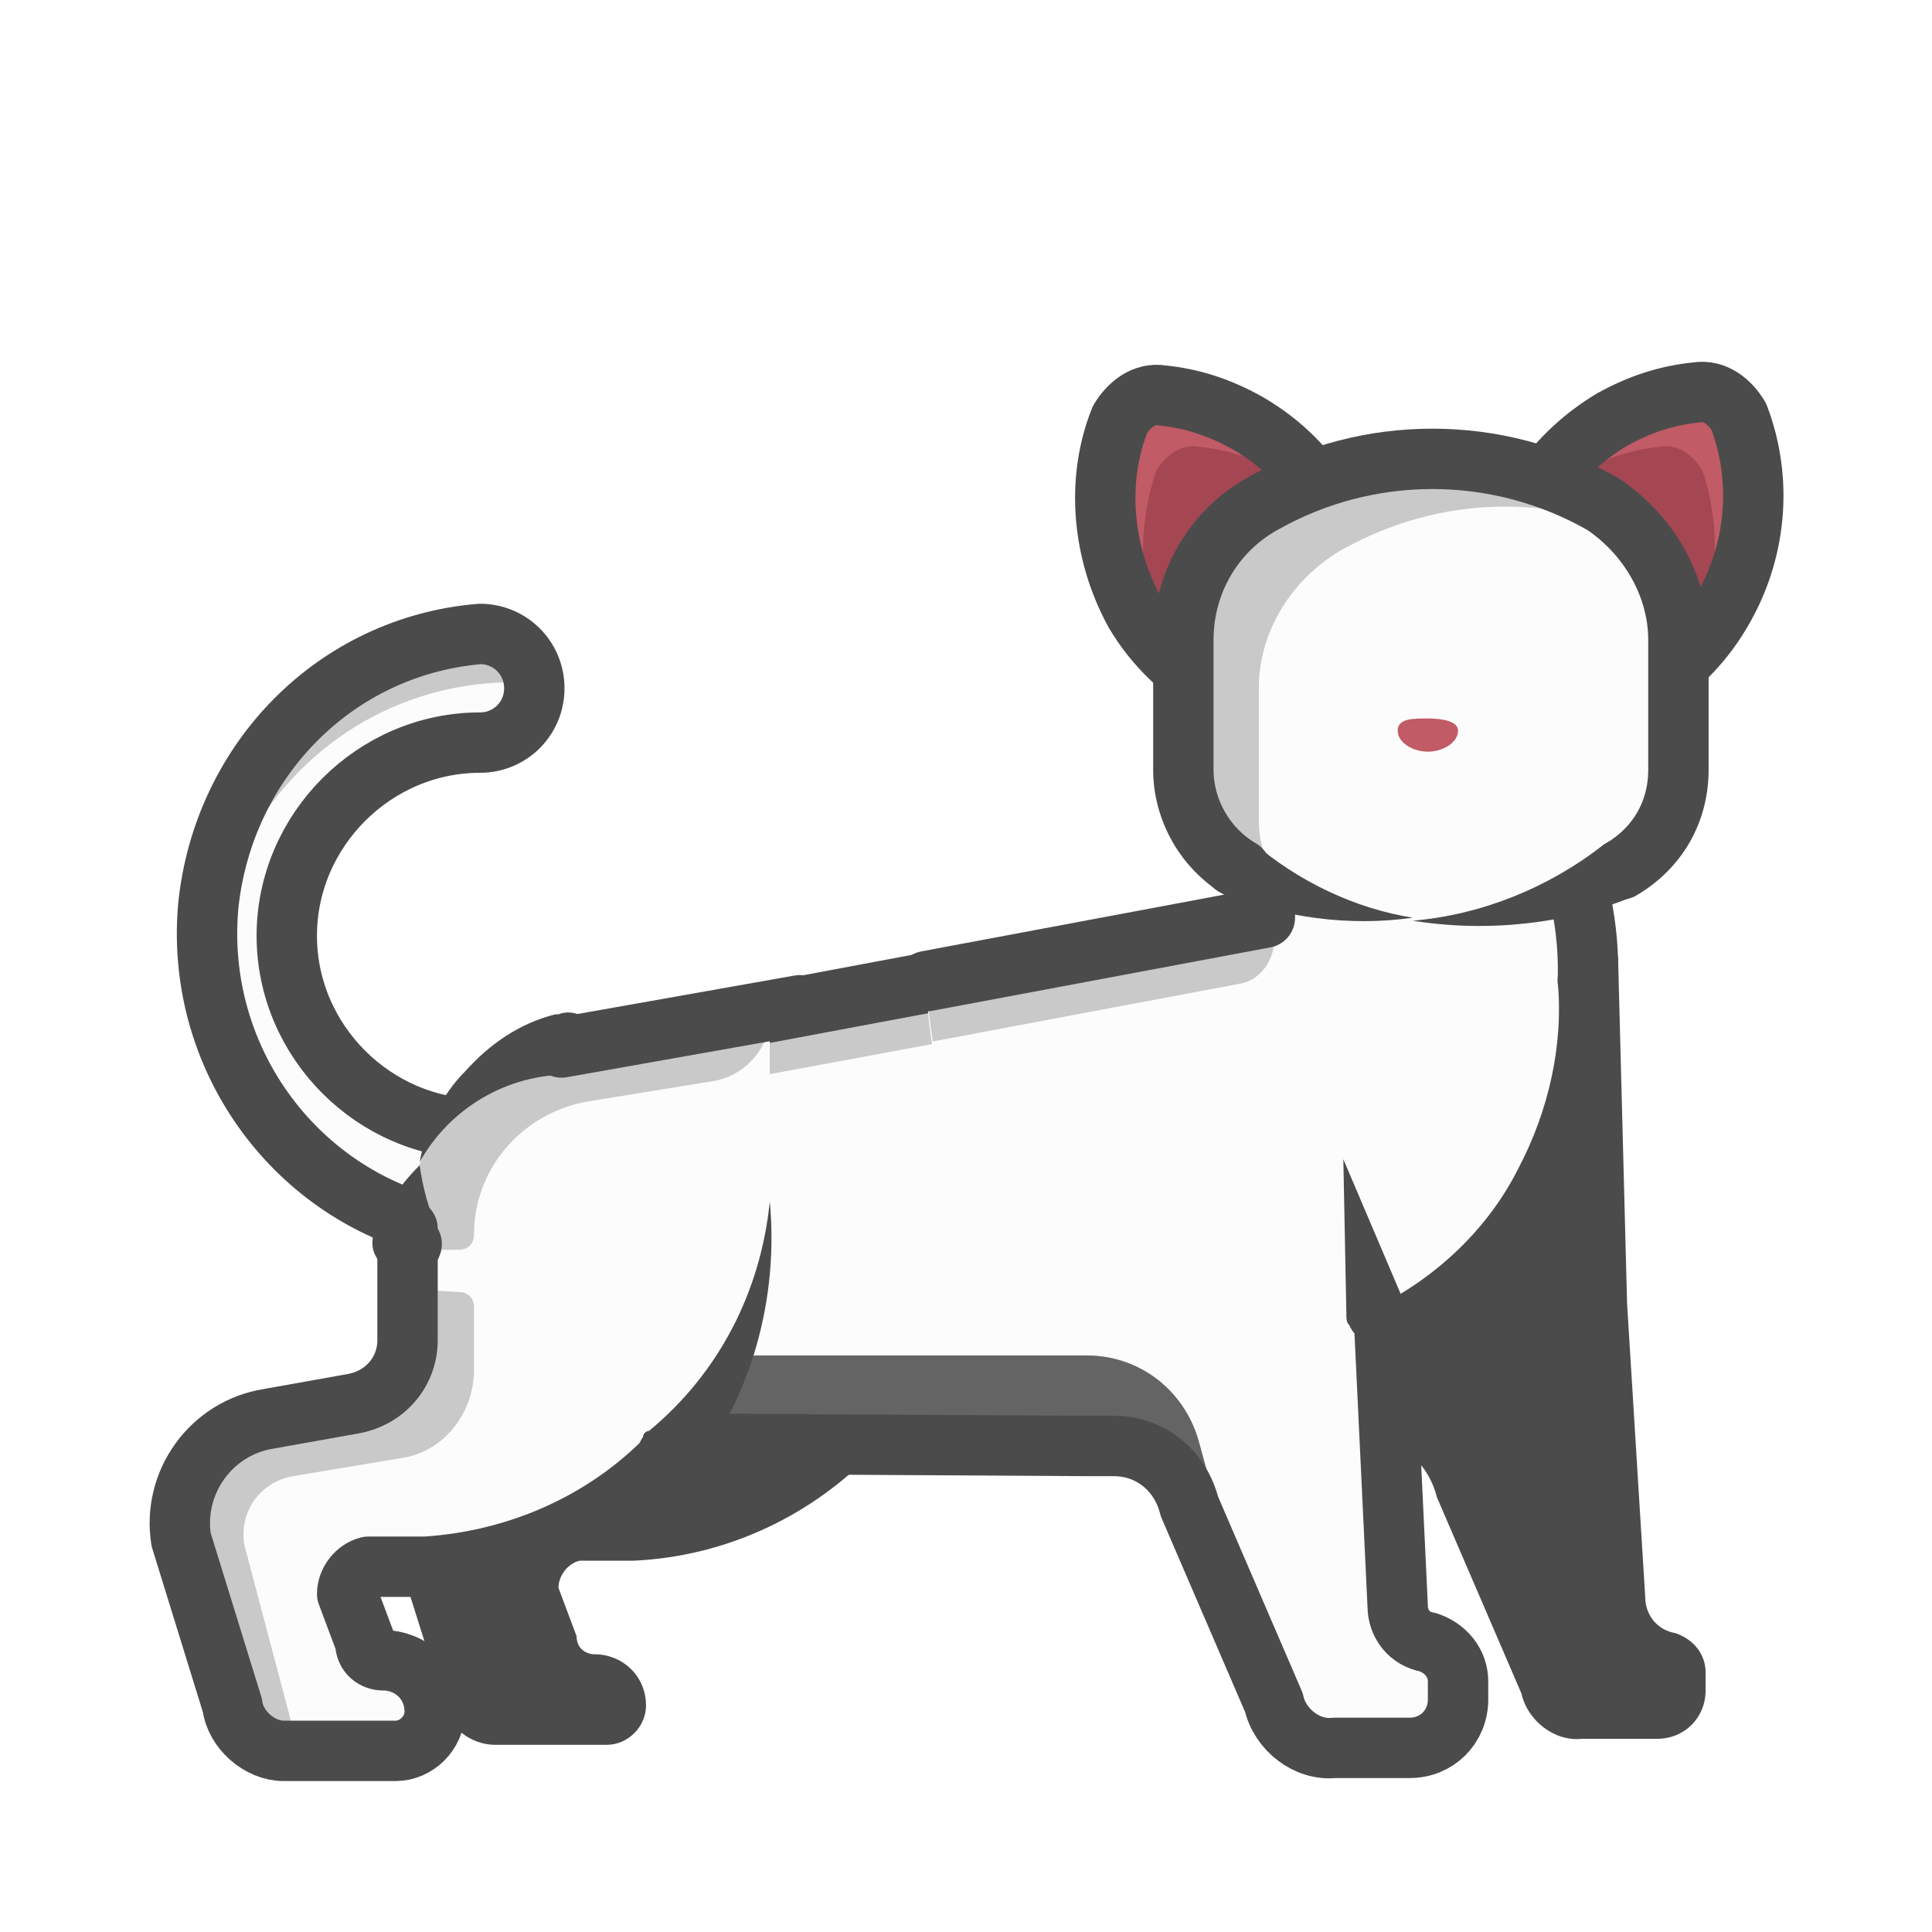
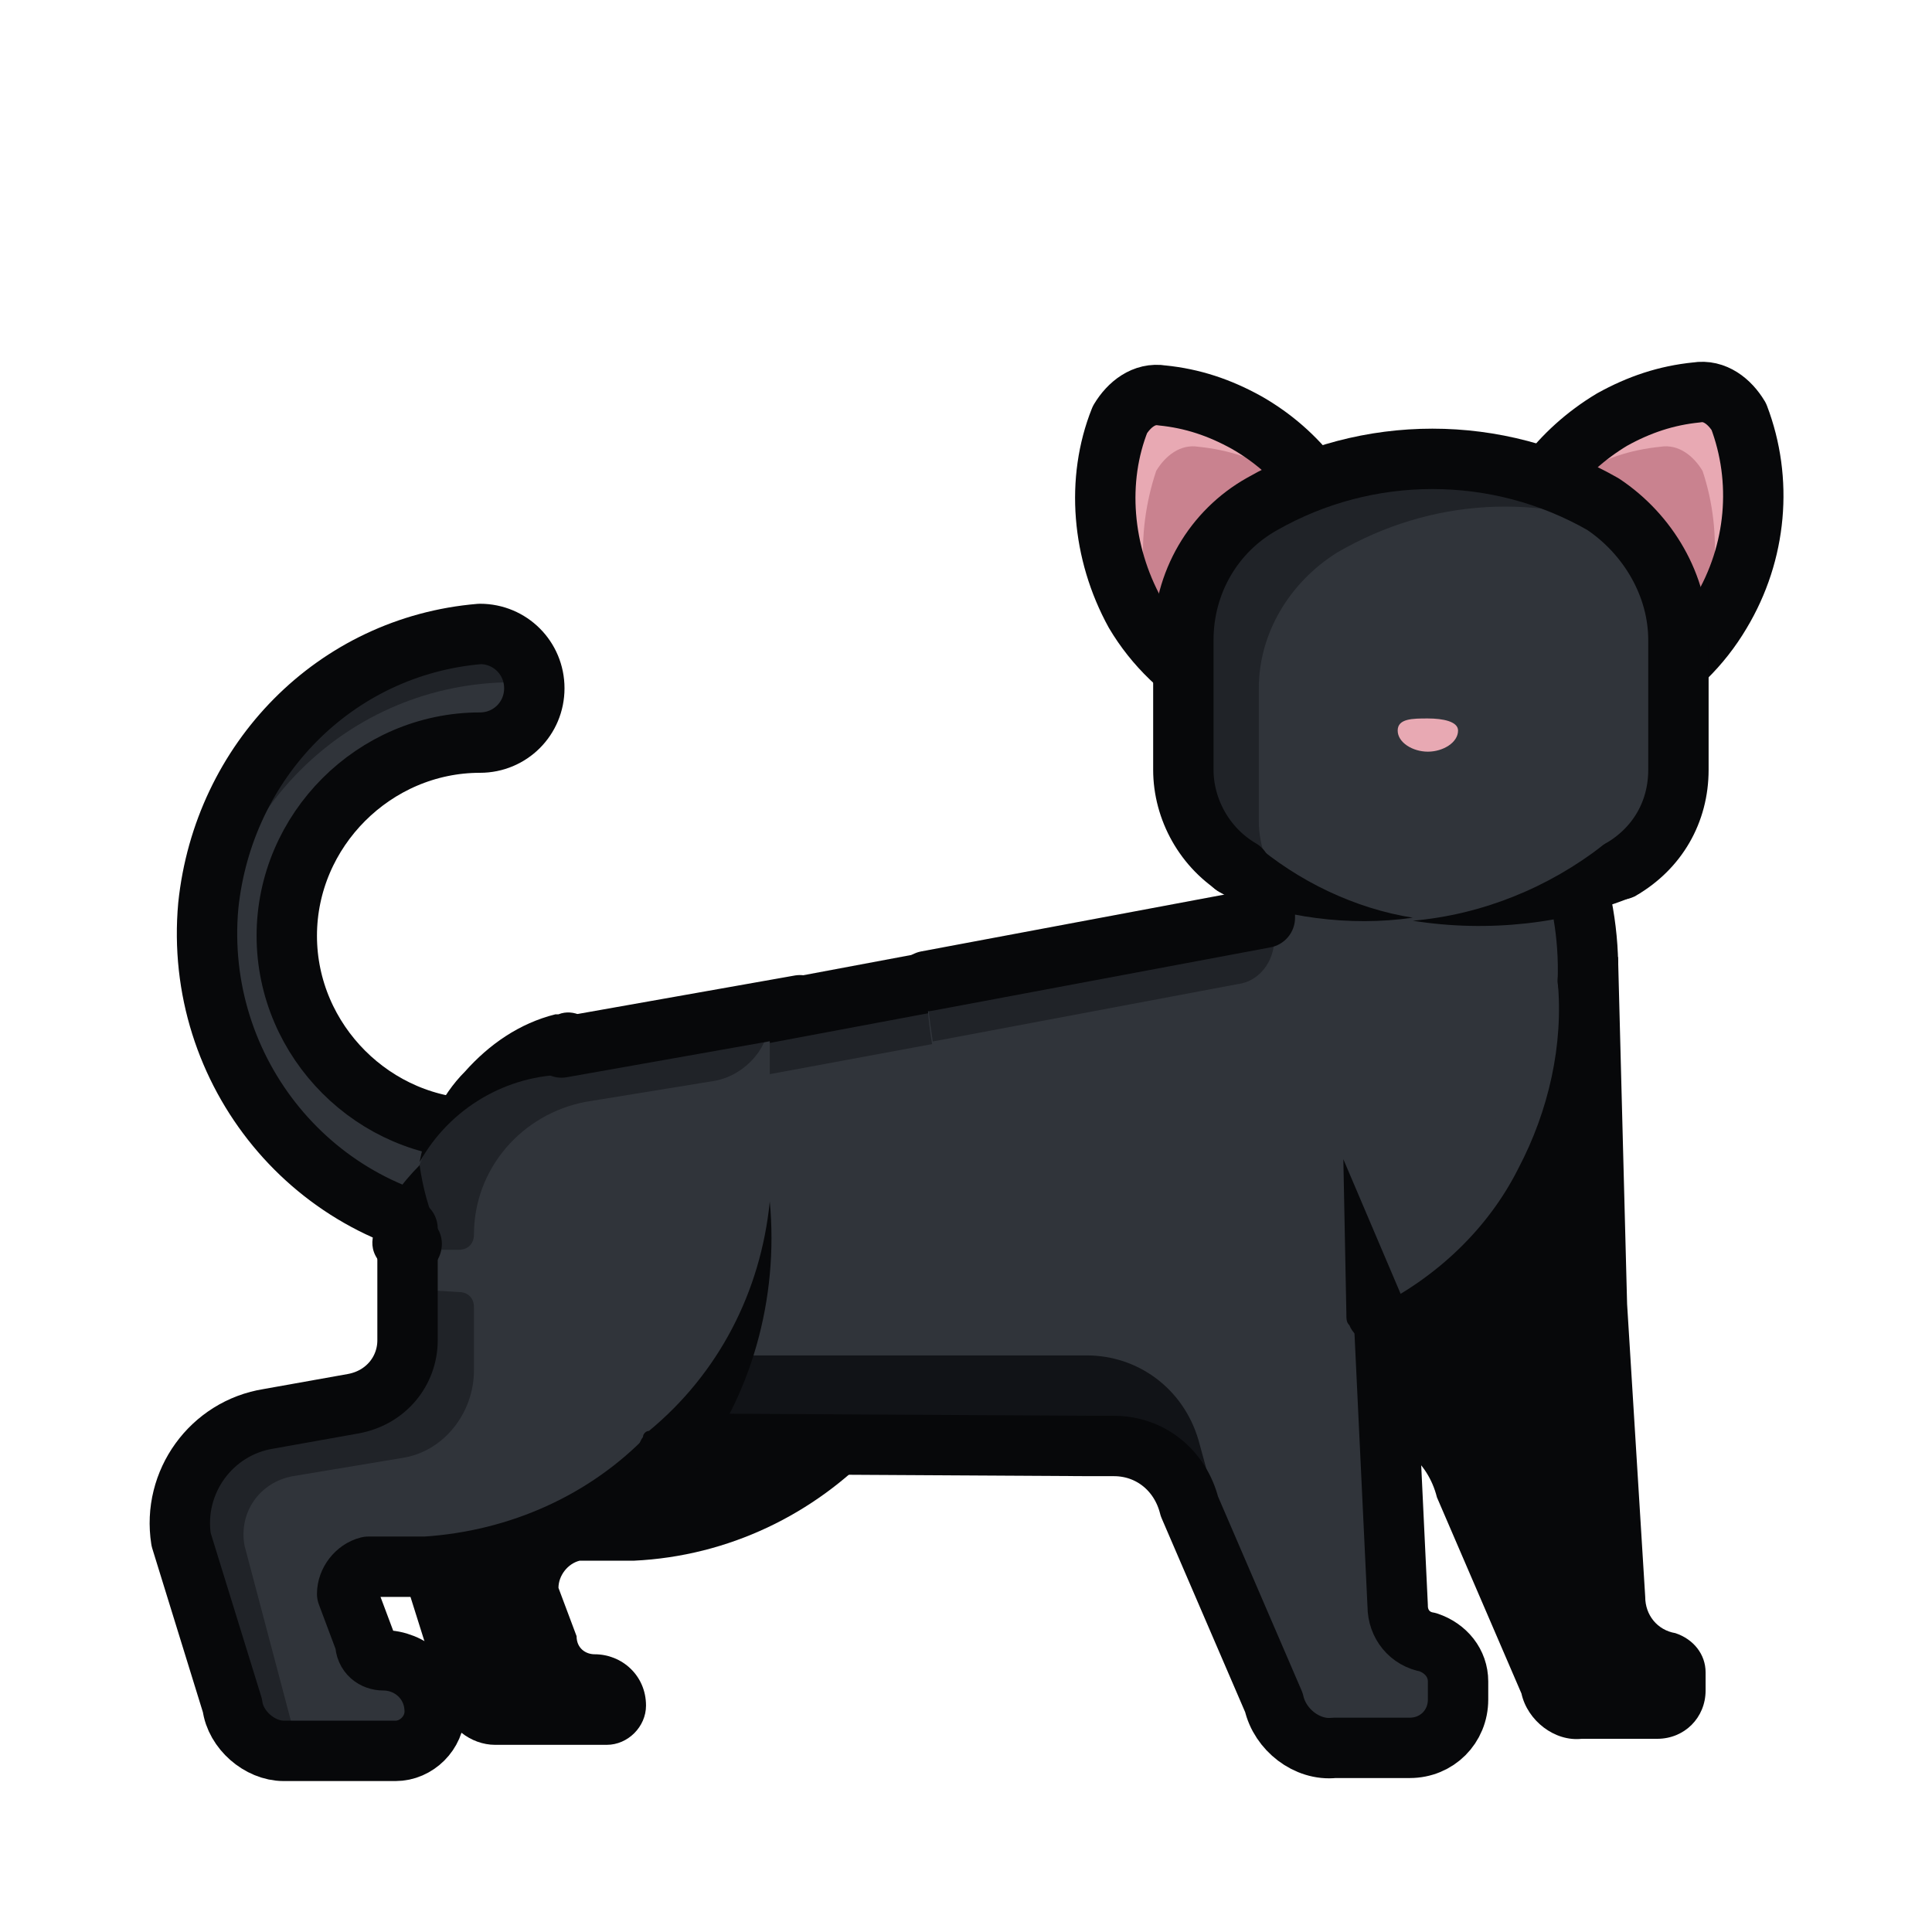
<svg xmlns="http://www.w3.org/2000/svg" id="Layer_1" x="0" y="0" enable-background="new 0 0 64 64" version="1.1" viewBox="0 0 64 64" xml:space="preserve">
-   <style>.st0{fill:#e4e5e7}.st0,.st1,.st2{display:none}.st1{fill:none;stroke:#4b4b4b;stroke-width:2;stroke-linecap:round;stroke-linejoin:round}.st2{fill:#fcfcfc}.st3{fill:#c9c9c9}.st4{fill:#fcfcfc}.st5{fill:none;stroke:#4b4b4b;stroke-width:2;stroke-linecap:round;stroke-linejoin:round}.st6{fill:#c15b65}.st7{fill:#a54653}.st8{fill:#4b4b4b}.st9{fill:#646464}.st10{fill:#fcfcfc}</style>
+   <style>.st0{fill:#CCE4ED}.st0,.st1,.st2{display:none}.st1{fill:none;stroke:#07080A;stroke-width:2;stroke-linecap:round;stroke-linejoin:round}.st2{fill:#F4F7F8}.st3{fill:#202328}.st4{fill:#30343A}.st5{fill:none;stroke:#07080A;stroke-width:2;stroke-linecap:round;stroke-linejoin:round}.st6{fill:#E8A9B3}.st7{fill:#C9828F}.st8{fill:#07080A}.st9{fill:#111317}.st10{fill:#F4F7F8}</style>
  <path d="M49.6 46.5 33.3 30.2c-3.6-3.6-9.4-3.6-13 0L9.8 40.7c-1 1-2.6 1-3.5 0L5 39.5c-.4-.5-1.2-.5-1.6-.1-.3.2-.4.5-.4.9v17.6h58V45.1c0-1.5-1.2-2.7-2.7-2.7-.7 0-1.4.3-1.9.8l-3.3 3.3c-.9 1-2.5 1-3.5 0z" class="st0" />
  <path d="M3 57.9h58" class="st1" />
  <path d="M42 15c0-.3.2-.5.5-.5h2.7c.5 0 .8.4.8.8 0 .5-.4.8-.8.8h-1.3c-.3 0-.5.2-.5.5s-.2.5-.5.5h-2.7c-.5 0-.8-.4-.8-.8 0-.5.4-.8.8-.8h1.3c.3 0 .5-.2.5-.5z" class="st2" />
  <path d="M46.8 18.7c0-.2-.1-.3-.3-.3H45c-.3 0-.5.2-.5.5s.2.5.5.5h.8c.2 0 .3.1.3.3 0 .2.1.3.3.3h1.5c.3 0 .5-.2.5-.5s-.2-.5-.4-.5h-.8c-.2 0-.4-.1-.4-.3z" class="st2" />
  <circle cx="43.5" cy="26.6" r=".7" class="st2" />
  <circle cx="42.7" cy="20.5" r=".7" class="st2" />
  <circle cx="39.3" cy="21.9" r="1.1" class="st2" />
  <circle cx="38.7" cy="13.5" r=".3" class="st2" />
  <circle cx="49.7" cy="21.9" r=".4" class="st2" />
  <circle cx="46.5" cy="27.5" r="1.1" class="st2" />
  <circle cx="50.8" cy="18.8" r=".4" class="st2" />
  <path d="M16.2 11.7c0-.4-.3-.6-.6-.6h-3.4c-.6 0-1.1.5-1.1 1.1 0 .6.5 1.1 1.1 1.1h1.7c.4 0 .6.3.6.6 0 .4.3.6.6.6h3.4c.6 0 1.1-.5 1.1-1.1 0-.6-.5-1.1-1.1-1.1h-1.7c-.3 0-.6-.3-.6-.6z" class="st2" />
  <path d="M10.1 16.5c0-.2.2-.4.4-.4h2c.3 0 .6.3.6.6s-.3.6-.6.6h-1c-.2 0-.4.2-.4.4s-.2.4-.4.4h-2c-.3 0-.6-.3-.6-.6s.3-.6.6-.6h1c.2 0 .4-.2.4-.4z" class="st2" />
  <circle cx="14.3" cy="26.6" r=".9" class="st2" />
  <circle cx="15.4" cy="18.7" r=".9" class="st2" />
  <circle cx="19.6" cy="20.5" r="1.4" class="st2" />
  <circle cx="20.5" cy="9.8" r=".5" class="st2" />
  <circle cx="6.5" cy="20.5" r=".5" class="st2" />
  <circle cx="10.6" cy="27.7" r="1.4" class="st2" />
  <circle cx="5" cy="16.6" r=".5" class="st2" />
  <path d="m55.3 44.4-2.1 2.1c-1 1-2.6 1-3.5 0L33.3 30.2c-.8-.8-1.8-1.5-2.9-2-1.2-.5-2.6.1-3.1 1.3-.1.3-.2.6-.2.9 0 4 1.6 7.9 4.4 10.7l6.2 6.2c4 4 10.6 4 14.6 0l3-2.9z" class="st2" />
  <circle cx="51.8" cy="9.6" r="3.5" class="st2" />
  <path d="M24.8 40.9h-8.9c-5.5-.5-9.5-5.4-9-10.9.5-4.8 4.2-8.6 9-9 1 0 1.8.8 1.8 1.8s-.8 1.8-1.8 1.8c-3.5 0-6.4 2.9-6.4 6.4 0 3.5 2.9 6.4 6.4 6.4h8.9c1 0 1.8.8 1.8 1.8s-.8 1.7-1.8 1.7z" class="st3" />
  <path d="M17 38.9c-2.4 0-4.5-1.3-5.6-3.4-2.5-2.5-2.5-6.5-.1-9 1.2-1.2 2.8-1.9 4.5-1.9 1 0 1.8-.8 1.8-1.8v-.1c-.2-.1-.4-.1-.6-.1-5.5 0-9.9 4.4-10 9.9 0 1.8.5 3.6 1.5 5.2 1.9 2.1 4.6 3.3 7.4 3.3h8.9c1 0 1.8-.8 1.8-1.8v-.1c-.2-.1-.4-.1-.6-.1h-9z" class="st4" />
  <path d="M24.8 40.9h-8.9c-5.5-.5-9.5-5.4-9-10.9.5-4.8 4.2-8.6 9-9 1 0 1.8.8 1.8 1.8s-.8 1.8-1.8 1.8c0 0 0 0 0 0-3.5 0-6.4 2.9-6.4 6.4 0 3.5 2.9 6.4 6.4 6.4h8.9c1 0 1.8.8 1.8 1.8s-.8 1.7-1.8 1.7z" class="st5" />
  <path d="M37.6 20.3c1.3 2.2 3.8 3.6 6.4 3.6 2-3.5.8-7.9-2.7-9.9-.9-.5-1.8-.8-2.8-.9-.6-.1-1.1.3-1.4.8-.8 2-.6 4.4.5 6.4z" class="st6" />
  <path d="M38.9 22c1.3 2.2 3.7 3.6 6.3 3.6 2-3.5.7-8-2.8-9.9-.8-.5-1.7-.8-2.7-.9-.6-.1-1.1.3-1.4.8-.7 2.1-.6 4.5.6 6.4z" class="st7" />
  <path d="M37.6 20.3c1.3 2.2 3.8 3.6 6.4 3.6 2-3.5.8-7.9-2.7-9.9-.9-.5-1.8-.8-2.8-.9-.6-.1-1.1.3-1.4.8-.8 2-.6 4.4.5 6.4z" class="st5" />
  <path d="M57 20.3c-1.3 2.2-3.7 3.6-6.3 3.6-2-3.5-.8-7.9 2.7-10 .9-.5 1.8-.8 2.8-.9.6-.1 1.1.3 1.4.8.8 2.1.6 4.5-.6 6.5z" class="st6" />
  <path d="M55.8 22c-1.3 2.2-3.7 3.6-6.3 3.6-2-3.5-.7-8 2.8-9.9.8-.5 1.7-.8 2.7-.9.6-.1 1.1.3 1.4.8.7 2.1.5 4.5-.6 6.4z" class="st7" />
  <path d="M57 20.3c-1.3 2.2-3.7 3.6-6.3 3.6-2-3.5-.8-7.9 2.7-10 .9-.5 1.8-.8 2.8-.9.6-.1 1.1.3 1.4.8.8 2.1.6 4.5-.6 6.5z" class="st5" />
  <path d="M20.4 40.8v3.6c0 1-.7 1.9-1.8 2.1l-2.7.5c-1.9.3-3.2 2.1-2.9 4l1.7 5.4c.1.8.9 1.4 1.7 1.4h3.7c.7 0 1.3-.6 1.3-1.3 0-1-.8-1.7-1.7-1.7-.3 0-.6-.2-.6-.6l-.6-1.6c0-.4.3-.8.7-.9H21c6.3-.3 11.3-5.6 11.3-11.9v-6.3l-6.9 1.2c-2.8.6-5 3.1-5 6.1z" class="st8" />
  <path d="m53.9 43.2-.3-11.5-25.5 2.6-.6 10.8 16.8 2.5h.8c1.2 0 2.2.8 2.5 2l2.8 6.5c.2.9 1.1 1.6 2 1.5h2.5c.9 0 1.6-.7 1.6-1.6v-.6c0-.6-.4-1.1-1-1.3-.6-.1-1-.6-1-1.2l-.6-9.7z" class="st8" />
  <path d="m45.5 39.8-.1-10-25.6 4.8-1.2 13.2 17.5.1h.8c1.2 0 2.2.8 2.5 2l2.8 6.5c.2.9 1.1 1.6 2 1.5h2.5c.9 0 1.6-.7 1.6-1.6v-.6c0-.6-.4-1.1-1-1.3-.6-.1-1-.6-1-1.2l-.8-13.4z" class="st4" />
  <path d="m23.3 44.9-2.2 2.9 15 .1h.8c1.2 0 2.2.8 2.5 2l.7 2.9h1l-1.4-5.1c-.5-1.7-2-2.8-3.7-2.8H23.3z" class="st9" />
  <path d="m20 36.6 25.4-4.7-.1-2-25.5 4.8-.6 10.8h.4z" class="st3" />
  <path d="m45.5 39.8-.1-10-25.6 4.8-1.2 13.2 17.5.1h.8c1.2 0 2.2.8 2.5 2l2.8 6.5c.2.9 1.1 1.6 2 1.5h2.5c.9 0 1.6-.7 1.6-1.6v0-.6c0-.6-.4-1.1-1-1.3h0c-.6-.1-1-.6-1-1.2l-.5-10.5" class="st5" />
  <path d="M41.9 21v9.4l-11.2 2.1c0 6.4 4.9 11.6 11 11.6s11-5.2 11-11.6c.1-6.1-4.6-11.2-10.8-11.5z" class="st4" />
  <path d="M41 32.6c.8-.1 1.3-.9 1.2-1.7 0-.2-.1-.3-.2-.5l-11.3 2.1c0 .7.1 1.3.2 2" class="st3" />
  <path d="M52.6 32.5c.1-4.8-2.8-9.1-7.3-10.9l-3.4.7v7.8l.4 1 .8 2.8c1.5 5.3 9.4 4.3 9.5-1.2v-.2z" class="st4" />
  <path d="m44.6 43.5-.1-5.1 2 4.7c.2.5 0 1.1-.5 1.3s-1.1 0-1.3-.5c-.1-.1-.1-.2-.1-.4z" class="st8" />
  <path d="M13.5 40.7v3.7c0 1-.7 1.9-1.8 2.1l-2.8.5c-1.9.3-3.2 2.1-2.9 4l1.7 5.5c.1.8.9 1.5 1.7 1.5h3.7c.7 0 1.3-.6 1.3-1.3 0-1-.8-1.7-1.7-1.7-.3 0-.6-.2-.6-.6l-.6-1.6c0-.4.3-.8.7-.9h1.9c6.4-.3 11.4-5.6 11.4-12v-6.3l-6.9 1.2c-3 .4-5.1 2.9-5.1 5.9z" class="st4" />
  <path d="M13.5 42.7v1.7c0 1-.7 1.9-1.8 2.1l-2.8.5c-1.9.3-3.2 2.1-2.9 4l1.7 5.5c.1.8.9 1.5 1.7 1.5h.5l-1.8-6.8c-.2-1.1.5-2.1 1.6-2.3l3.6-.6c1.4-.2 2.4-1.5 2.4-2.9v-2.1c0-.3-.2-.5-.5-.5l-1.7-.1z" class="st3" />
  <path d="M18.6 34.7c-2.9.5-5.1 3.1-5.1 6v.7h1.7c.3 0 .5-.2.5-.5 0-2.2 1.6-4 3.7-4.4l4.3-.7c1-.2 1.8-1.1 1.8-2.1v-.2l-6.9 1.2z" class="st3" />
  <path d="M21.5 47.4c2.3-1.9 3.7-4.6 4-7.6.3 3.2-.6 6.5-2.6 9-.3.4-1 .5-1.4.2-.4-.3-.5-1-.2-1.4 0-.1.1-.2.2-.2z" class="st8" />
  <path d="M13.5 40.7v3.7c0 1-.7 1.9-1.8 2.1l-2.8.5c-1.9.3-3.2 2.1-2.9 4 0 0 0 0 0 0l1.7 5.5c.1.8.9 1.5 1.7 1.5h3.7c.7 0 1.3-.6 1.3-1.3h0c0-1-.8-1.7-1.7-1.7h0c-.3 0-.6-.2-.6-.6l-.6-1.6c0-.4.3-.8.7-.9h1.9c3.1-.2 6-1.5 8.1-3.7" class="st5" />
  <path d="M13.9 38.6c.1.7.3 1.5.6 2.1.3.5.1 1.2-.5 1.5-.5.3-1.2.1-1.5-.5-.2-.3-.2-.6-.1-.9l.1-.1c.3-.8.8-1.5 1.4-2.1z" class="st8" />
  <path d="m26.5 33.3-7.9 1.4" class="st5" />
  <path d="M18.8 35.6c-2 0-3.9 1.1-4.9 2.9.2-1.1.7-2.2 1.5-3 .8-.9 1.8-1.6 3-1.9h.1c.5-.2 1.1.1 1.3.7.2.5-.1 1.1-.7 1.3h-.3z" class="st8" />
  <path d="M52.6 32.5c.2-6.1-4.6-11.2-10.7-11.5v9.4l-11.2 2.1" class="st5" />
  <path d="M45.6 43.3c2-1 3.7-2.6 4.7-4.6 1-1.9 1.5-4.1 1.3-6.2 0-.6.4-1 .9-1.1.6 0 1 .4 1.1.9v.1c-.2 2.4-1 4.8-2.5 6.8-1.3 2-3.3 3.4-5.5 4.1z" class="st8" />
  <path d="M53.6 21.4h-3.3c-1.9 0-3.4-1.5-3.4-3.4v-2.2h3.7c2.4 0 4.3 1.9 4.3 4.3.1.7-.5 1.3-1.3 1.3z" class="st10" />
  <path d="M55.5 25.5v-4.3c0-1.8-1-3.5-2.5-4.5-3.5-2-7.8-2-11.3 0-1.6.9-2.6 2.6-2.6 4.5v4.3c0 1.3.7 2.6 1.9 3.3 3.9 2.3 8.7 2.3 12.7 0 1.1-.7 1.9-1.9 1.8-3.3z" class="st4" />
  <path d="M41.7 27.2v-4.4c0-1.8 1-3.5 2.6-4.5 3.1-1.8 6.7-2 10-.6-.4-.4-.8-.7-1.2-1-3.5-2-7.8-2-11.3 0-1.6.9-2.6 2.6-2.6 4.5v4.3c0 1.3.7 2.6 1.9 3.2.5.3 1 .5 1.5.7-.6-.5-.9-1.4-.9-2.2z" class="st3" />
  <path d="M53.7 28.8h0c1.2-.7 1.9-1.9 1.9-3.3v-4.3c0-1.8-1-3.5-2.5-4.5h0c-3.5-2-7.8-2-11.3 0h0c-1.6.9-2.6 2.6-2.6 4.5v4.3c0 1.3.7 2.6 1.9 3.3h0" class="st5" />
  <path d="M46.8 30.5c2.3-.2 4.5-1.1 6.3-2.5.4-.3 1.1-.2 1.4.2.3.4.2 1.1-.2 1.4-.1 0-.1.1-.2.1-2.2.9-4.8 1.2-7.3.8z" class="st8" />
  <path d="M41.5 27.9c1.5 1.3 3.4 2.2 5.3 2.5-2.1.3-4.3 0-6.3-.8-.5-.2-.8-.8-.6-1.3.2-.5.8-.8 1.3-.6.1.1.2.1.3.2z" class="st8" />
  <path d="M48.3 24.2c0 .4-.5.7-1 .7s-1-.3-1-.7.5-.4 1-.4 1 .1 1 .4z" class="st6" />
</svg>
